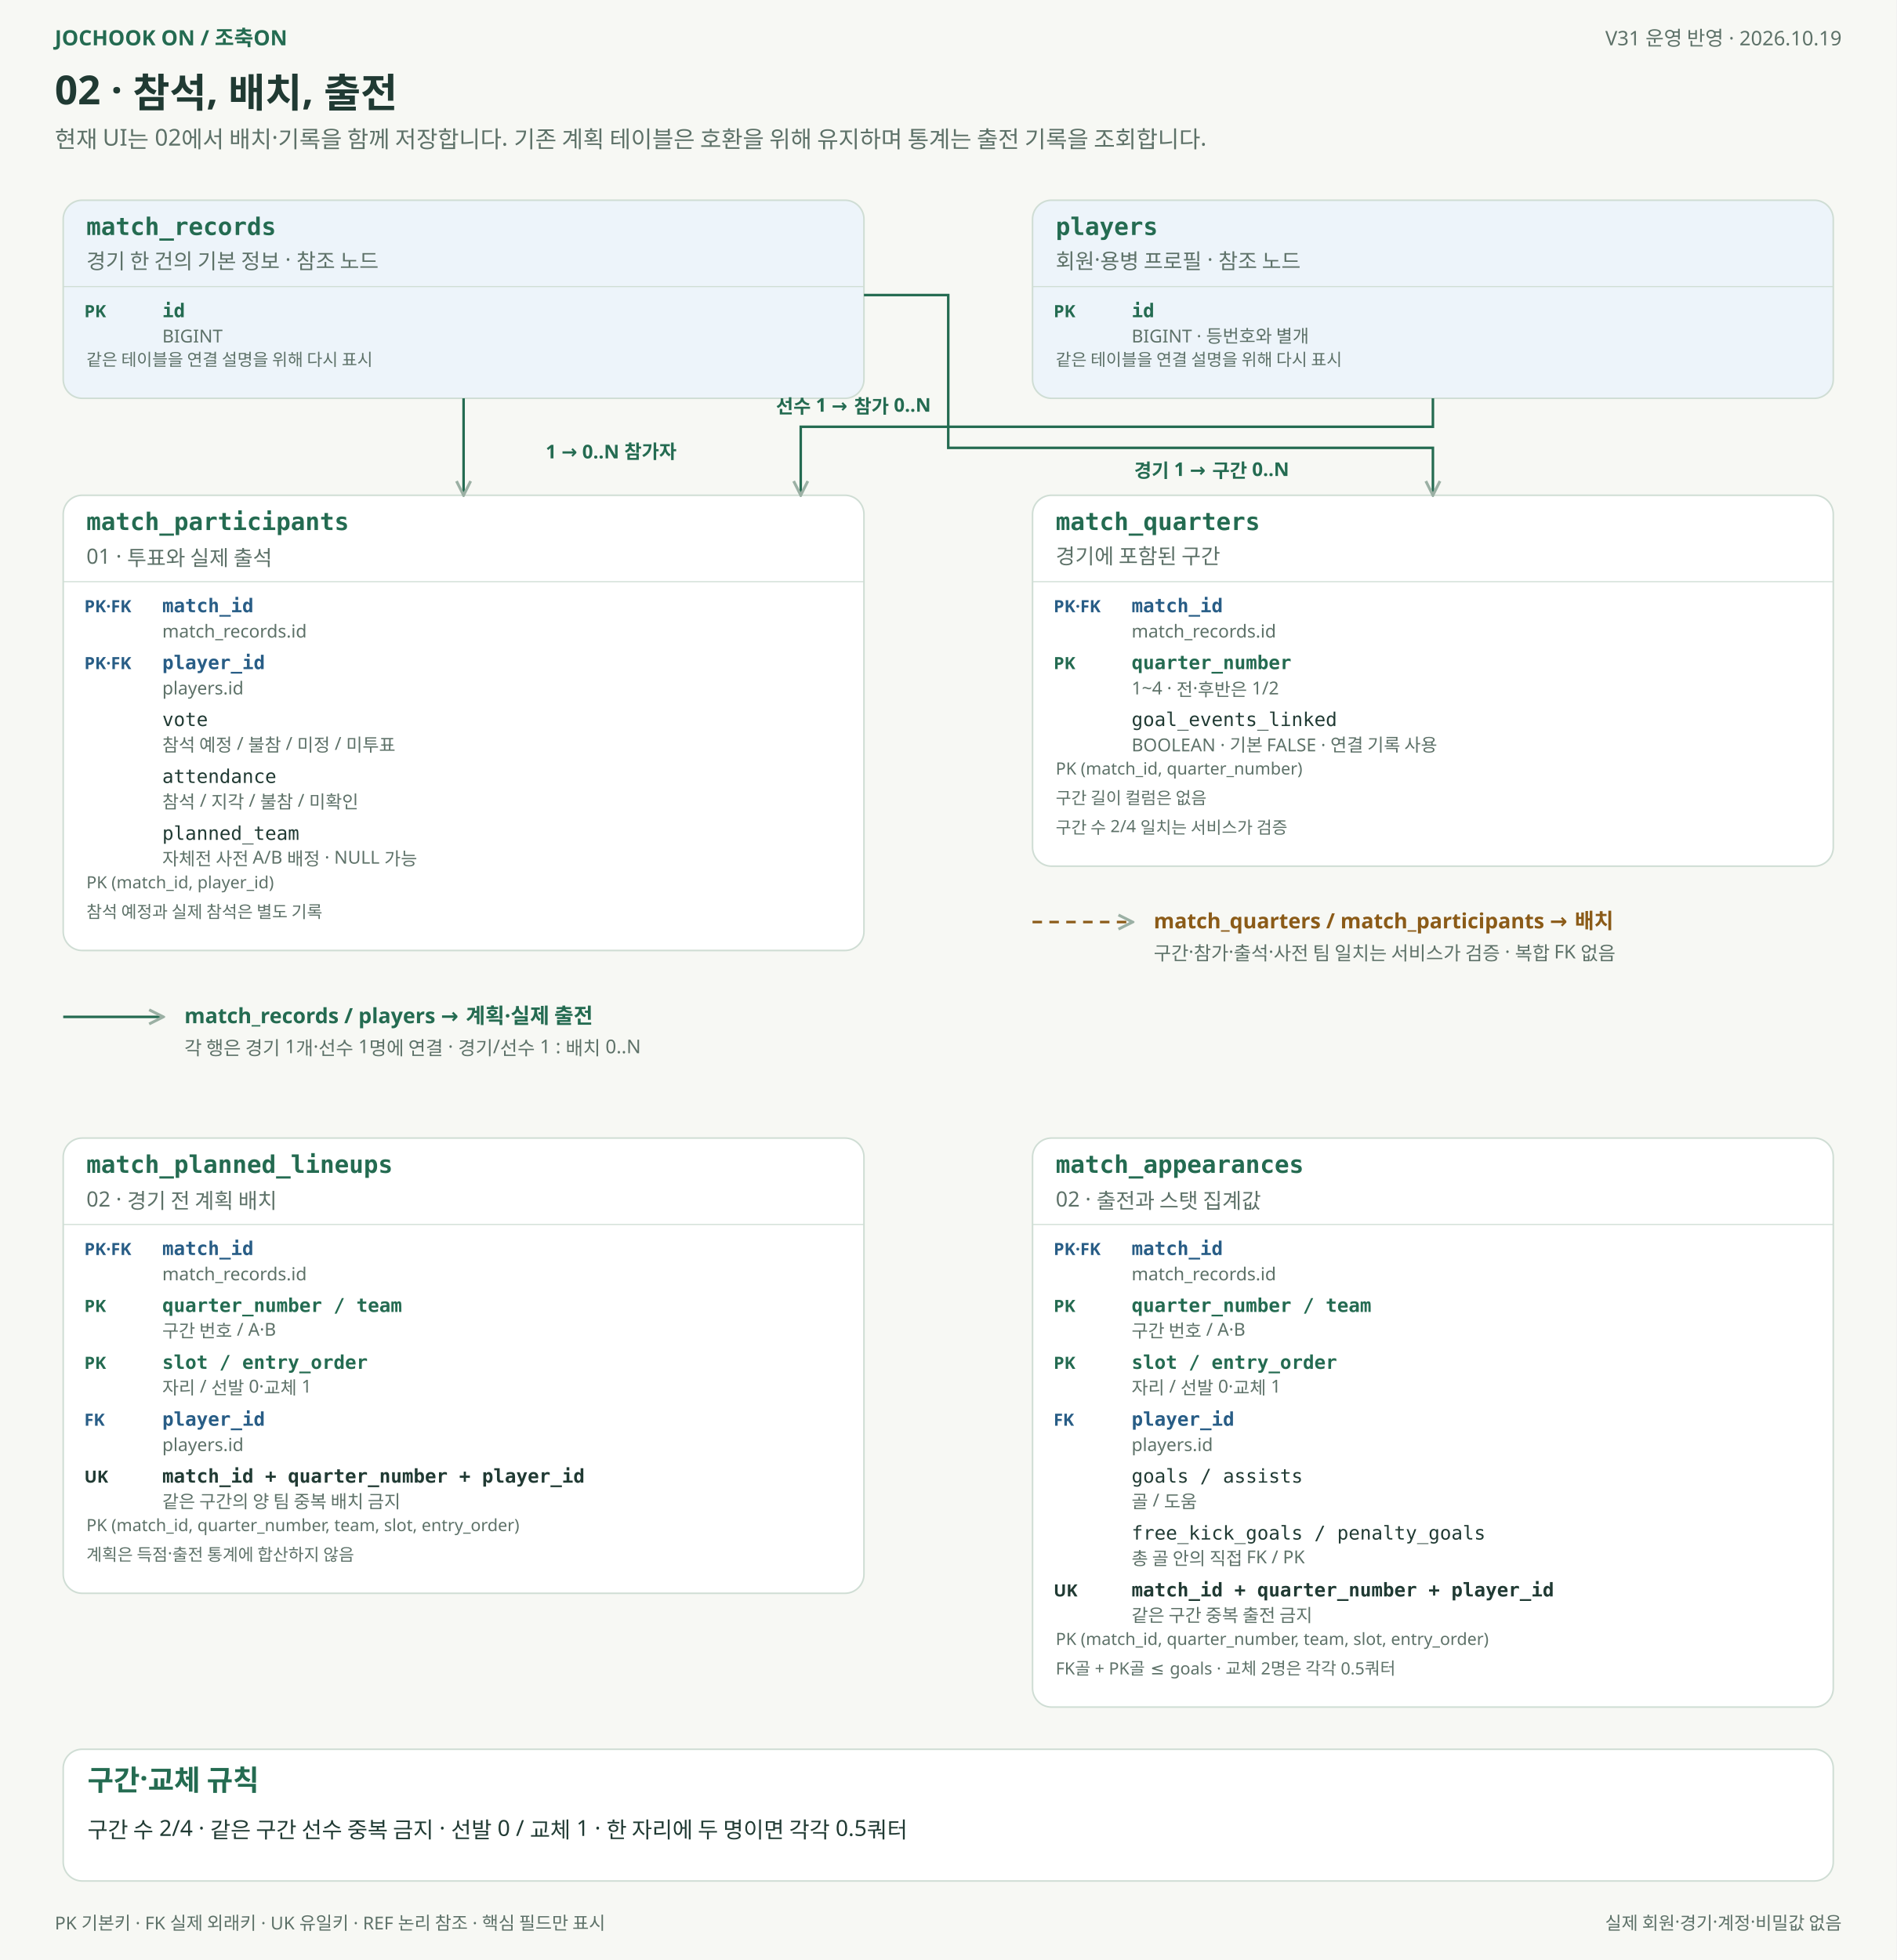
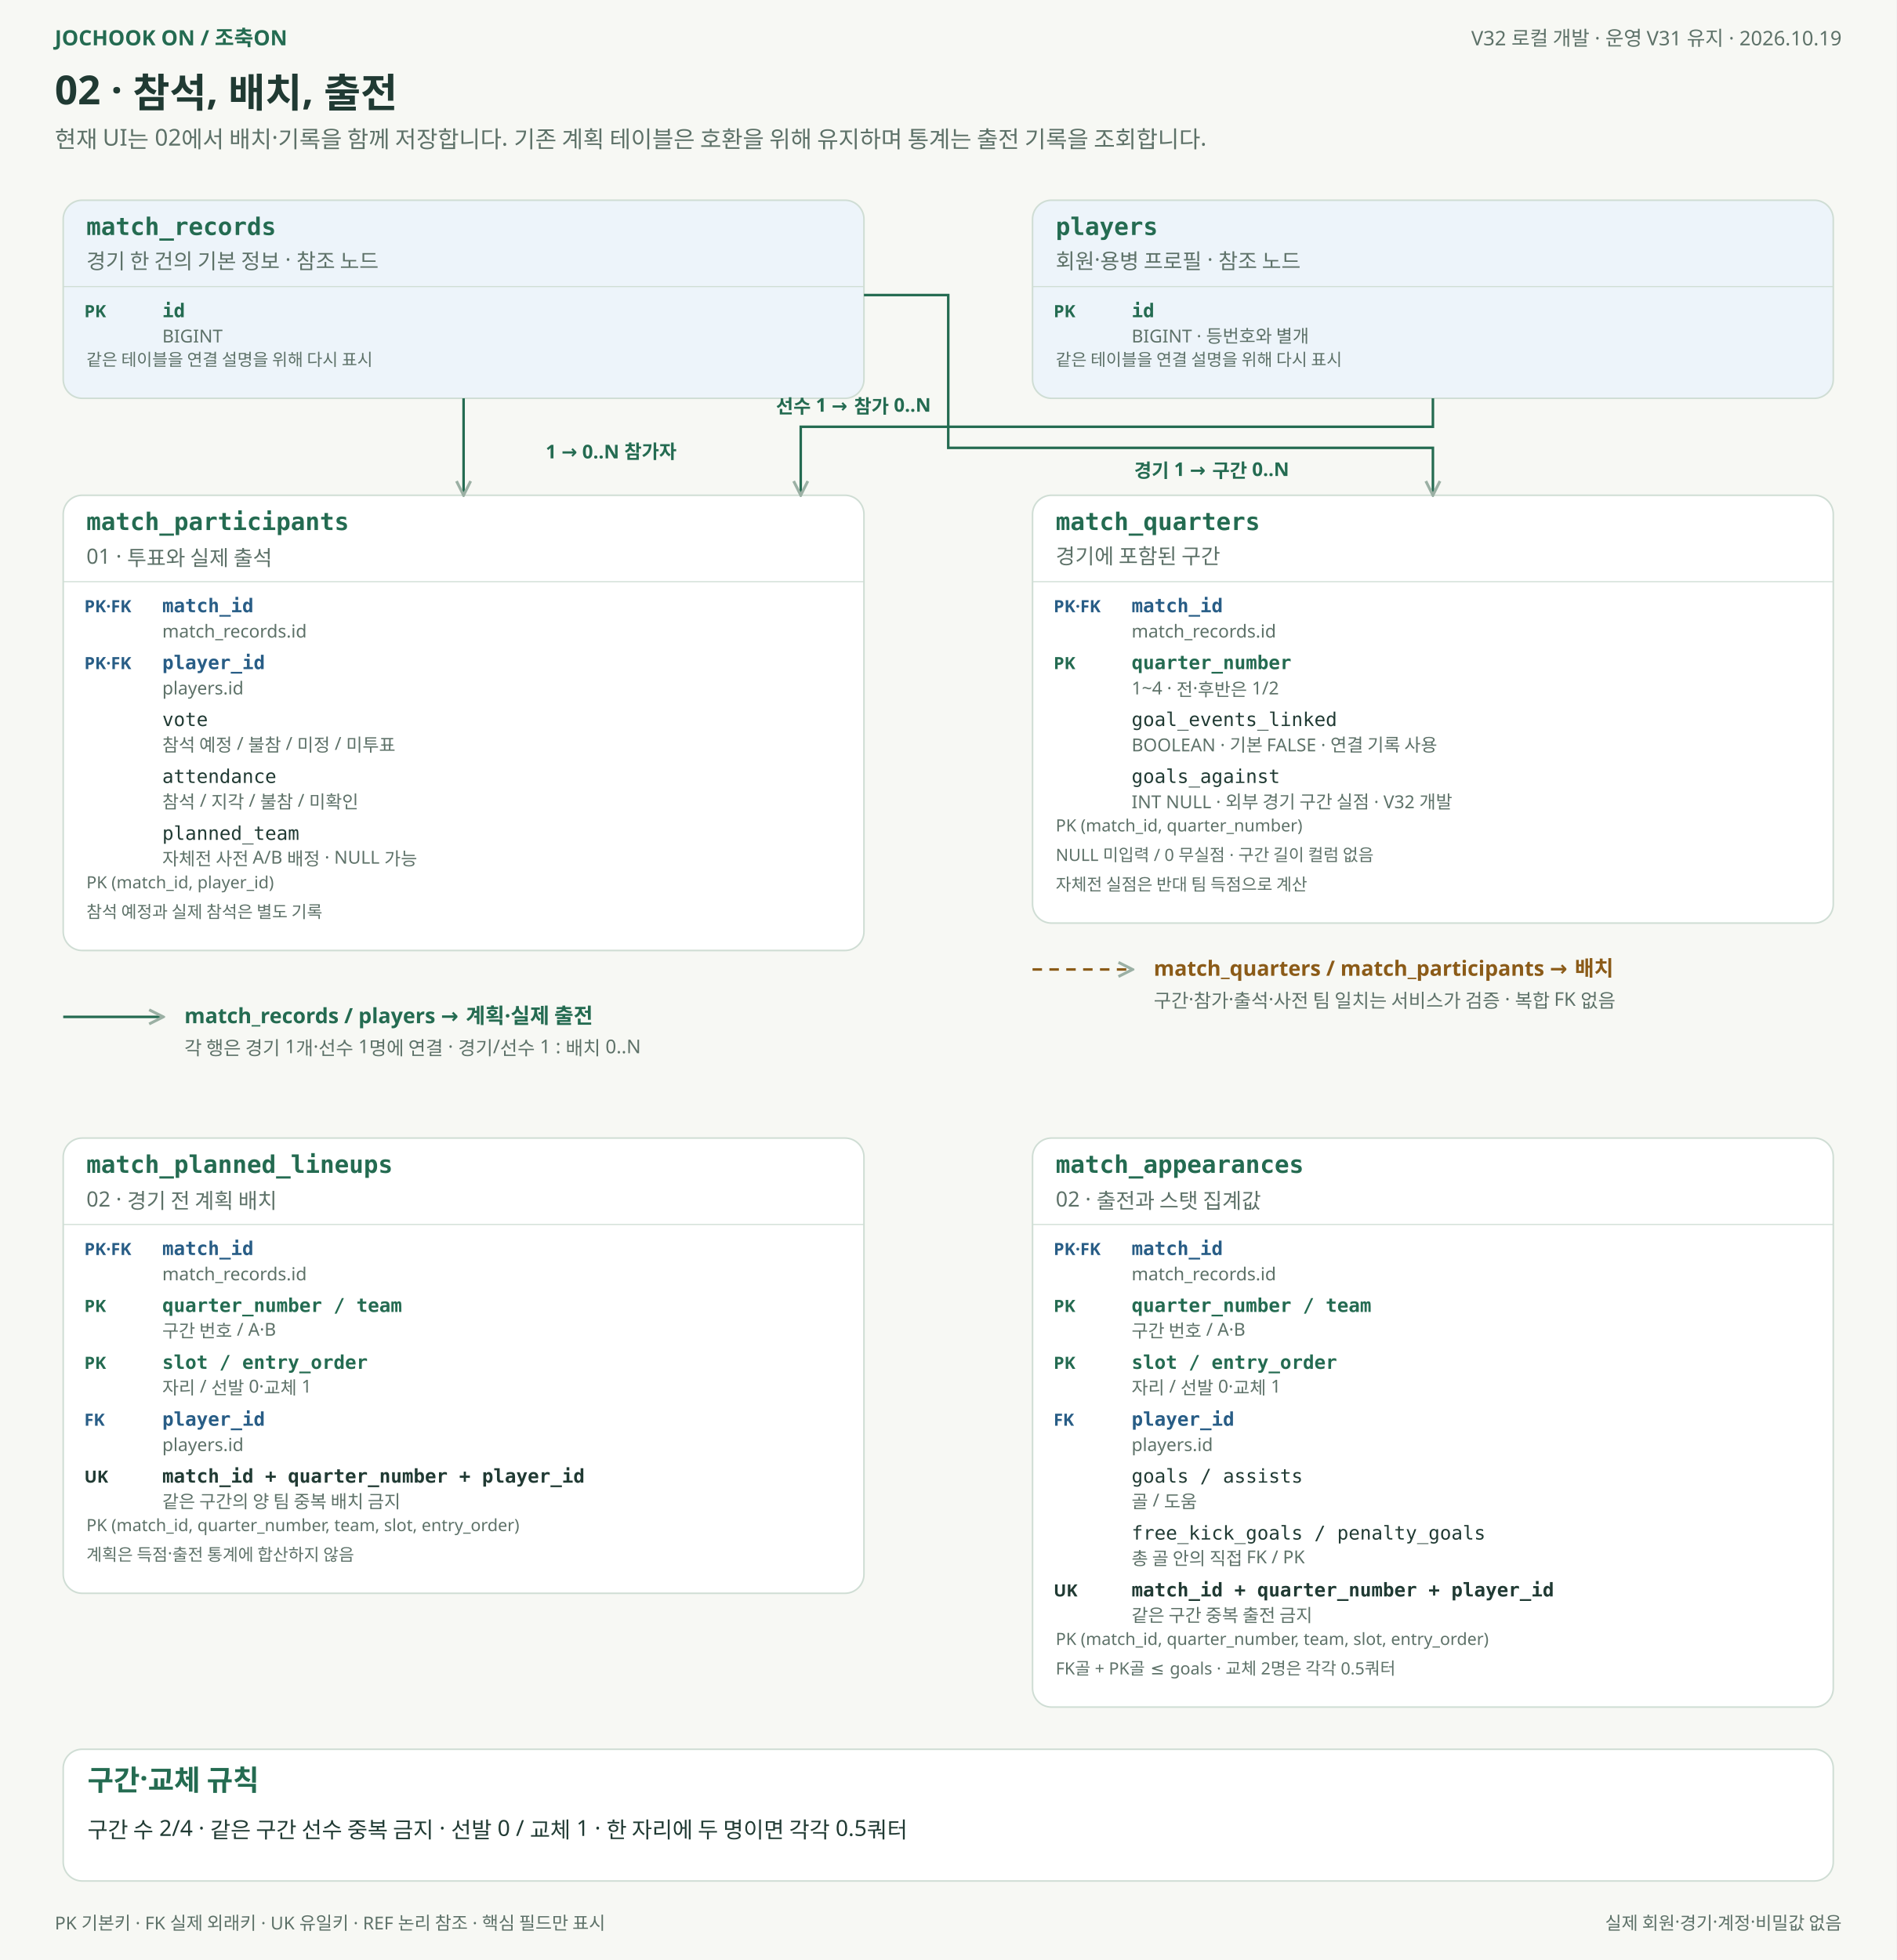
<svg xmlns="http://www.w3.org/2000/svg" width="1800" height="1860" viewBox="0 0 1800 1860" role="img" aria-labelledby="title desc">
  <defs>
    <marker id="arrow" viewBox="0 0 10 10" refX="9" refY="5" markerWidth="7" markerHeight="7" orient="auto">
      <path d="M1 1 L9 5 L1 9" fill="none" stroke="#9bb0a4" stroke-width="1.6" />
    </marker>
  </defs>
  <rect width="1800" height="1860" fill="#f7f8f4" />
  <g font-family="Malgun Gothic, Apple SD Gothic Neo, Noto Sans KR, sans-serif">
    <text x="52" y="43" font-size="20" fill="#246b51" font-weight="700" text-anchor="start">JOCHOOK ON / 조축ON</text>
-     <text x="1748" y="43" font-size="19" fill="#5d7168" font-weight="400" text-anchor="end">V31 운영 반영 · 2026.10.19</text>
+     <text x="1748" y="43" font-size="19" fill="#5d7168" font-weight="400" text-anchor="end">V32 로컬 개발 · 운영 V31 유지 · 2026.10.19</text>
    <text x="52" y="99" font-size="38" fill="#203a33" font-weight="700" text-anchor="start">02 · 참석, 배치, 출전</text>
    <text x="52" y="140" font-size="22" fill="#5d7168" font-weight="400" text-anchor="start">현재 UI는 02에서 배치·기록을 함께 저장합니다. 기존 계획 테이블은 호환을 위해 유지하며 통계는 출전 기록을 조회합니다.</text>
    <rect x="60" y="190" width="760" height="188" rx="18" fill="#edf4fa" stroke="#cfddd4" stroke-width="1.5" />
    <text x="82" y="223" font-size="23" fill="#246b51" font-weight="700" text-anchor="start" font-family="Consolas, monospace">match_records</text>
    <text x="82" y="255" font-size="20" fill="#5d7168" font-weight="400" text-anchor="start">경기 한 건의 기본 정보 · 참조 노드</text>
    <path d="M 60 272 H 820" stroke="#cfddd4" />
    <text x="80" y="301" font-size="16" fill="#246b51" font-weight="700" text-anchor="start">PK</text>
    <text x="154" y="301" font-size="18" fill="#246b51" font-weight="600" text-anchor="start" font-family="Consolas, monospace">id</text>
    <text x="154" y="325" font-size="17" fill="#5d7168" font-weight="400" text-anchor="start">BIGINT</text>
    <text x="82" y="347" font-size="16" fill="#5d7168" font-weight="400" text-anchor="start">같은 테이블을 연결 설명을 위해 다시 표시</text>
    <rect x="980" y="190" width="760" height="188" rx="18" fill="#edf4fa" stroke="#cfddd4" stroke-width="1.5" />
    <text x="1002" y="223" font-size="23" fill="#246b51" font-weight="700" text-anchor="start" font-family="Consolas, monospace">players</text>
    <text x="1002" y="255" font-size="20" fill="#5d7168" font-weight="400" text-anchor="start">회원·용병 프로필 · 참조 노드</text>
    <path d="M 980 272 H 1740" stroke="#cfddd4" />
    <text x="1000" y="301" font-size="16" fill="#246b51" font-weight="700" text-anchor="start">PK</text>
    <text x="1074" y="301" font-size="18" fill="#246b51" font-weight="600" text-anchor="start" font-family="Consolas, monospace">id</text>
    <text x="1074" y="325" font-size="17" fill="#5d7168" font-weight="400" text-anchor="start">BIGINT · 등번호와 별개</text>
    <text x="1002" y="347" font-size="16" fill="#5d7168" font-weight="400" text-anchor="start">같은 테이블을 연결 설명을 위해 다시 표시</text>
    <rect x="60" y="470" width="760" height="432" rx="18" fill="#fff" stroke="#cfddd4" stroke-width="1.5" />
    <text x="82" y="503" font-size="23" fill="#246b51" font-weight="700" text-anchor="start" font-family="Consolas, monospace">match_participants</text>
    <text x="82" y="535" font-size="20" fill="#5d7168" font-weight="400" text-anchor="start">01 · 투표와 실제 출석</text>
    <path d="M 60 552 H 820" stroke="#cfddd4" />
    <text x="80" y="581" font-size="16" fill="#285d86" font-weight="700" text-anchor="start">PK·FK</text>
    <text x="154" y="581" font-size="18" fill="#285d86" font-weight="600" text-anchor="start" font-family="Consolas, monospace">match_id</text>
    <text x="154" y="605" font-size="17" fill="#5d7168" font-weight="400" text-anchor="start">match_records.id</text>
    <text x="80" y="635" font-size="16" fill="#285d86" font-weight="700" text-anchor="start">PK·FK</text>
    <text x="154" y="635" font-size="18" fill="#285d86" font-weight="600" text-anchor="start" font-family="Consolas, monospace">player_id</text>
    <text x="154" y="659" font-size="17" fill="#5d7168" font-weight="400" text-anchor="start">players.id</text>
    <text x="154" y="689" font-size="18" fill="#203a33" font-weight="400" text-anchor="start" font-family="Consolas, monospace">vote</text>
    <text x="154" y="713" font-size="17" fill="#5d7168" font-weight="400" text-anchor="start">참석 예정 / 불참 / 미정 / 미투표</text>
    <text x="154" y="743" font-size="18" fill="#203a33" font-weight="400" text-anchor="start" font-family="Consolas, monospace">attendance</text>
    <text x="154" y="767" font-size="17" fill="#5d7168" font-weight="400" text-anchor="start">참석 / 지각 / 불참 / 미확인</text>
    <text x="154" y="797" font-size="18" fill="#203a33" font-weight="400" text-anchor="start" font-family="Consolas, monospace">planned_team</text>
    <text x="154" y="821" font-size="17" fill="#5d7168" font-weight="400" text-anchor="start">자체전 사전 A/B 배정 · NULL 가능</text>
    <text x="82" y="843" font-size="16" fill="#5d7168" font-weight="400" text-anchor="start">PK (match_id, player_id)</text>
    <text x="82" y="871" font-size="16" fill="#5d7168" font-weight="400" text-anchor="start">참석 예정과 실제 참석은 별도 기록</text>
-     <rect x="980" y="470" width="760" height="352" rx="18" fill="#fff" stroke="#cfddd4" stroke-width="1.5" />
+     <rect x="980" y="470" width="760" height="406" rx="18" fill="#fff" stroke="#cfddd4" stroke-width="1.5" />
    <text x="1002" y="503" font-size="23" fill="#246b51" font-weight="700" text-anchor="start" font-family="Consolas, monospace">match_quarters</text>
    <text x="1002" y="535" font-size="20" fill="#5d7168" font-weight="400" text-anchor="start">경기에 포함된 구간</text>
    <path d="M 980 552 H 1740" stroke="#cfddd4" />
    <text x="1000" y="581" font-size="16" fill="#285d86" font-weight="700" text-anchor="start">PK·FK</text>
    <text x="1074" y="581" font-size="18" fill="#285d86" font-weight="600" text-anchor="start" font-family="Consolas, monospace">match_id</text>
    <text x="1074" y="605" font-size="17" fill="#5d7168" font-weight="400" text-anchor="start">match_records.id</text>
    <text x="1000" y="635" font-size="16" fill="#246b51" font-weight="700" text-anchor="start">PK</text>
    <text x="1074" y="635" font-size="18" fill="#246b51" font-weight="600" text-anchor="start" font-family="Consolas, monospace">quarter_number</text>
    <text x="1074" y="659" font-size="17" fill="#5d7168" font-weight="400" text-anchor="start">1~4 · 전·후반은 1/2</text>
    <text x="1074" y="689" font-size="18" fill="#203a33" font-weight="400" text-anchor="start" font-family="Consolas, monospace">goal_events_linked</text>
    <text x="1074" y="713" font-size="17" fill="#5d7168" font-weight="400" text-anchor="start">BOOLEAN · 기본 FALSE · 연결 기록 사용</text>
-     <text x="1002" y="735" font-size="16" fill="#5d7168" font-weight="400" text-anchor="start">PK (match_id, quarter_number)</text>
-     <text x="1002" y="763" font-size="16" fill="#5d7168" font-weight="400" text-anchor="start">구간 길이 컬럼은 없음</text>
-     <text x="1002" y="791" font-size="16" fill="#5d7168" font-weight="400" text-anchor="start">구간 수 2/4 일치는 서비스가 검증</text>
+     <text x="1074" y="743" font-size="18" fill="#203a33" font-weight="400" text-anchor="start" font-family="Consolas, monospace">goals_against</text>
+     <text x="1074" y="767" font-size="17" fill="#5d7168" font-weight="400" text-anchor="start">INT NULL · 외부 경기 구간 실점 · V32 개발</text>
+     <text x="1002" y="789" font-size="16" fill="#5d7168" font-weight="400" text-anchor="start">PK (match_id, quarter_number)</text>
+     <text x="1002" y="817" font-size="16" fill="#5d7168" font-weight="400" text-anchor="start">NULL 미입력 / 0 무실점 · 구간 길이 컬럼 없음</text>
+     <text x="1002" y="845" font-size="16" fill="#5d7168" font-weight="400" text-anchor="start">자체전 실점은 반대 팀 득점으로 계산</text>
    <rect x="60" y="1080" width="760" height="432" rx="18" fill="#fff" stroke="#cfddd4" stroke-width="1.5" />
    <text x="82" y="1113" font-size="23" fill="#246b51" font-weight="700" text-anchor="start" font-family="Consolas, monospace">match_planned_lineups</text>
    <text x="82" y="1145" font-size="20" fill="#5d7168" font-weight="400" text-anchor="start">02 · 경기 전 계획 배치</text>
    <path d="M 60 1162 H 820" stroke="#cfddd4" />
    <text x="80" y="1191" font-size="16" fill="#285d86" font-weight="700" text-anchor="start">PK·FK</text>
    <text x="154" y="1191" font-size="18" fill="#285d86" font-weight="600" text-anchor="start" font-family="Consolas, monospace">match_id</text>
    <text x="154" y="1215" font-size="17" fill="#5d7168" font-weight="400" text-anchor="start">match_records.id</text>
    <text x="80" y="1245" font-size="16" fill="#246b51" font-weight="700" text-anchor="start">PK</text>
    <text x="154" y="1245" font-size="18" fill="#246b51" font-weight="600" text-anchor="start" font-family="Consolas, monospace">quarter_number / team</text>
    <text x="154" y="1269" font-size="17" fill="#5d7168" font-weight="400" text-anchor="start">구간 번호 / A·B</text>
    <text x="80" y="1299" font-size="16" fill="#246b51" font-weight="700" text-anchor="start">PK</text>
    <text x="154" y="1299" font-size="18" fill="#246b51" font-weight="600" text-anchor="start" font-family="Consolas, monospace">slot / entry_order</text>
    <text x="154" y="1323" font-size="17" fill="#5d7168" font-weight="400" text-anchor="start">자리 / 선발 0·교체 1</text>
    <text x="80" y="1353" font-size="16" fill="#285d86" font-weight="700" text-anchor="start">FK</text>
    <text x="154" y="1353" font-size="18" fill="#285d86" font-weight="600" text-anchor="start" font-family="Consolas, monospace">player_id</text>
    <text x="154" y="1377" font-size="17" fill="#5d7168" font-weight="400" text-anchor="start">players.id</text>
    <text x="80" y="1407" font-size="16" fill="#203a33" font-weight="700" text-anchor="start">UK</text>
    <text x="154" y="1407" font-size="18" fill="#203a33" font-weight="600" text-anchor="start" font-family="Consolas, monospace">match_id + quarter_number + player_id</text>
    <text x="154" y="1431" font-size="17" fill="#5d7168" font-weight="400" text-anchor="start">같은 구간의 양 팀 중복 배치 금지</text>
    <text x="82" y="1453" font-size="16" fill="#5d7168" font-weight="400" text-anchor="start">PK (match_id, quarter_number, team, slot, entry_order)</text>
    <text x="82" y="1481" font-size="16" fill="#5d7168" font-weight="400" text-anchor="start">계획은 득점·출전 통계에 합산하지 않음</text>
    <rect x="980" y="1080" width="760" height="540" rx="18" fill="#fff" stroke="#cfddd4" stroke-width="1.5" />
    <text x="1002" y="1113" font-size="23" fill="#246b51" font-weight="700" text-anchor="start" font-family="Consolas, monospace">match_appearances</text>
    <text x="1002" y="1145" font-size="20" fill="#5d7168" font-weight="400" text-anchor="start">02 · 출전과 스탯 집계값</text>
    <path d="M 980 1162 H 1740" stroke="#cfddd4" />
    <text x="1000" y="1191" font-size="16" fill="#285d86" font-weight="700" text-anchor="start">PK·FK</text>
    <text x="1074" y="1191" font-size="18" fill="#285d86" font-weight="600" text-anchor="start" font-family="Consolas, monospace">match_id</text>
    <text x="1074" y="1215" font-size="17" fill="#5d7168" font-weight="400" text-anchor="start">match_records.id</text>
    <text x="1000" y="1245" font-size="16" fill="#246b51" font-weight="700" text-anchor="start">PK</text>
    <text x="1074" y="1245" font-size="18" fill="#246b51" font-weight="600" text-anchor="start" font-family="Consolas, monospace">quarter_number / team</text>
    <text x="1074" y="1269" font-size="17" fill="#5d7168" font-weight="400" text-anchor="start">구간 번호 / A·B</text>
    <text x="1000" y="1299" font-size="16" fill="#246b51" font-weight="700" text-anchor="start">PK</text>
    <text x="1074" y="1299" font-size="18" fill="#246b51" font-weight="600" text-anchor="start" font-family="Consolas, monospace">slot / entry_order</text>
    <text x="1074" y="1323" font-size="17" fill="#5d7168" font-weight="400" text-anchor="start">자리 / 선발 0·교체 1</text>
    <text x="1000" y="1353" font-size="16" fill="#285d86" font-weight="700" text-anchor="start">FK</text>
    <text x="1074" y="1353" font-size="18" fill="#285d86" font-weight="600" text-anchor="start" font-family="Consolas, monospace">player_id</text>
    <text x="1074" y="1377" font-size="17" fill="#5d7168" font-weight="400" text-anchor="start">players.id</text>
    <text x="1074" y="1407" font-size="18" fill="#203a33" font-weight="400" text-anchor="start" font-family="Consolas, monospace">goals / assists</text>
    <text x="1074" y="1431" font-size="17" fill="#5d7168" font-weight="400" text-anchor="start">골 / 도움</text>
    <text x="1074" y="1461" font-size="18" fill="#203a33" font-weight="400" text-anchor="start" font-family="Consolas, monospace">free_kick_goals / penalty_goals</text>
    <text x="1074" y="1485" font-size="17" fill="#5d7168" font-weight="400" text-anchor="start">총 골 안의 직접 FK / PK</text>
    <text x="1000" y="1515" font-size="16" fill="#203a33" font-weight="700" text-anchor="start">UK</text>
    <text x="1074" y="1515" font-size="18" fill="#203a33" font-weight="600" text-anchor="start" font-family="Consolas, monospace">match_id + quarter_number + player_id</text>
    <text x="1074" y="1539" font-size="17" fill="#5d7168" font-weight="400" text-anchor="start">같은 구간 중복 출전 금지</text>
    <text x="1002" y="1561" font-size="16" fill="#5d7168" font-weight="400" text-anchor="start">PK (match_id, quarter_number, team, slot, entry_order)</text>
    <text x="1002" y="1589" font-size="16" fill="#5d7168" font-weight="400" text-anchor="start">FK골 + PK골 ≤ goals · 교체 2명은 각각 0.5쿼터</text>
    <path d="M 440 378 L 440 470" stroke="#246b51" stroke-width="2.4" fill="none" marker-end="url(#arrow)" />
    <text x="580" y="435" font-size="18" fill="#246b51" font-weight="600" text-anchor="middle">1 → 0..N 참가자</text>
    <path d="M 820 280 L 900 280 L 900 425 L 1360 425 L 1360 470" stroke="#246b51" stroke-width="2.4" fill="none" marker-end="url(#arrow)" />
    <text x="1150" y="453" font-size="18" fill="#246b51" font-weight="600" text-anchor="middle">경기 1 → 구간 0..N</text>
    <path d="M 1360 378 L 1360 405 L 760 405 L 760 470" stroke="#246b51" stroke-width="2.4" fill="none" marker-end="url(#arrow)" />
    <text x="810" y="392" font-size="18" fill="#246b51" font-weight="600" text-anchor="middle">선수 1 → 참가 0..N</text>
    <path d="M 60 965 L 155 965" stroke="#246b51" stroke-width="2.4" fill="none" marker-end="url(#arrow)" />
    <text x="175" y="971" font-size="20" fill="#246b51" font-weight="600" text-anchor="start">match_records / players → 계획·실제 출전</text>
    <text x="175" y="1001" font-size="18" fill="#5d7168" font-weight="400" text-anchor="start">각 행은 경기 1개·선수 1명에 연결 · 경기/선수 1 : 배치 0..N</text>
-     <path d="M 980 875 L 1075 875" stroke="#8b5b18" stroke-width="2.4" fill="none" stroke-dasharray="9 7" marker-end="url(#arrow)" />
-     <text x="1095" y="881" font-size="20" fill="#8b5b18" font-weight="600" text-anchor="start">match_quarters / match_participants → 배치</text>
-     <text x="1095" y="911" font-size="18" fill="#5d7168" font-weight="400" text-anchor="start">구간·참가·출석·사전 팀 일치는 서비스가 검증 · 복합 FK 없음</text>
+     <path d="M 980 920 L 1075 920" stroke="#8b5b18" stroke-width="2.4" fill="none" stroke-dasharray="9 7" marker-end="url(#arrow)" />
+     <text x="1095" y="926" font-size="20" fill="#8b5b18" font-weight="600" text-anchor="start">match_quarters / match_participants → 배치</text>
+     <text x="1095" y="956" font-size="18" fill="#5d7168" font-weight="400" text-anchor="start">구간·참가·출석·사전 팀 일치는 서비스가 검증 · 복합 FK 없음</text>
    <rect x="60" y="1660" width="1680" height="125" rx="18" fill="#fff" stroke="#cfddd4" stroke-width="1.5" />
    <text x="83" y="1699" font-size="27" fill="#246b51" font-weight="700" text-anchor="start">구간·교체 규칙</text>
    <text x="83" y="1744" font-size="21" fill="#203a33" font-weight="400" text-anchor="start">구간 수 2/4 · 같은 구간 선수 중복 금지 · 선발 0 / 교체 1 · 한 자리에 두 명이면 각각 0.5쿼터</text>
    <text x="52" y="1831" font-size="17" fill="#5d7168" font-weight="400" text-anchor="start">PK 기본키 · FK 실제 외래키 · UK 유일키 · REF 논리 참조 · 핵심 필드만 표시</text>
    <text x="1748" y="1831" font-size="17" fill="#5d7168" font-weight="400" text-anchor="end">실제 회원·경기·계정·비밀값 없음</text>
  </g>
</svg>
